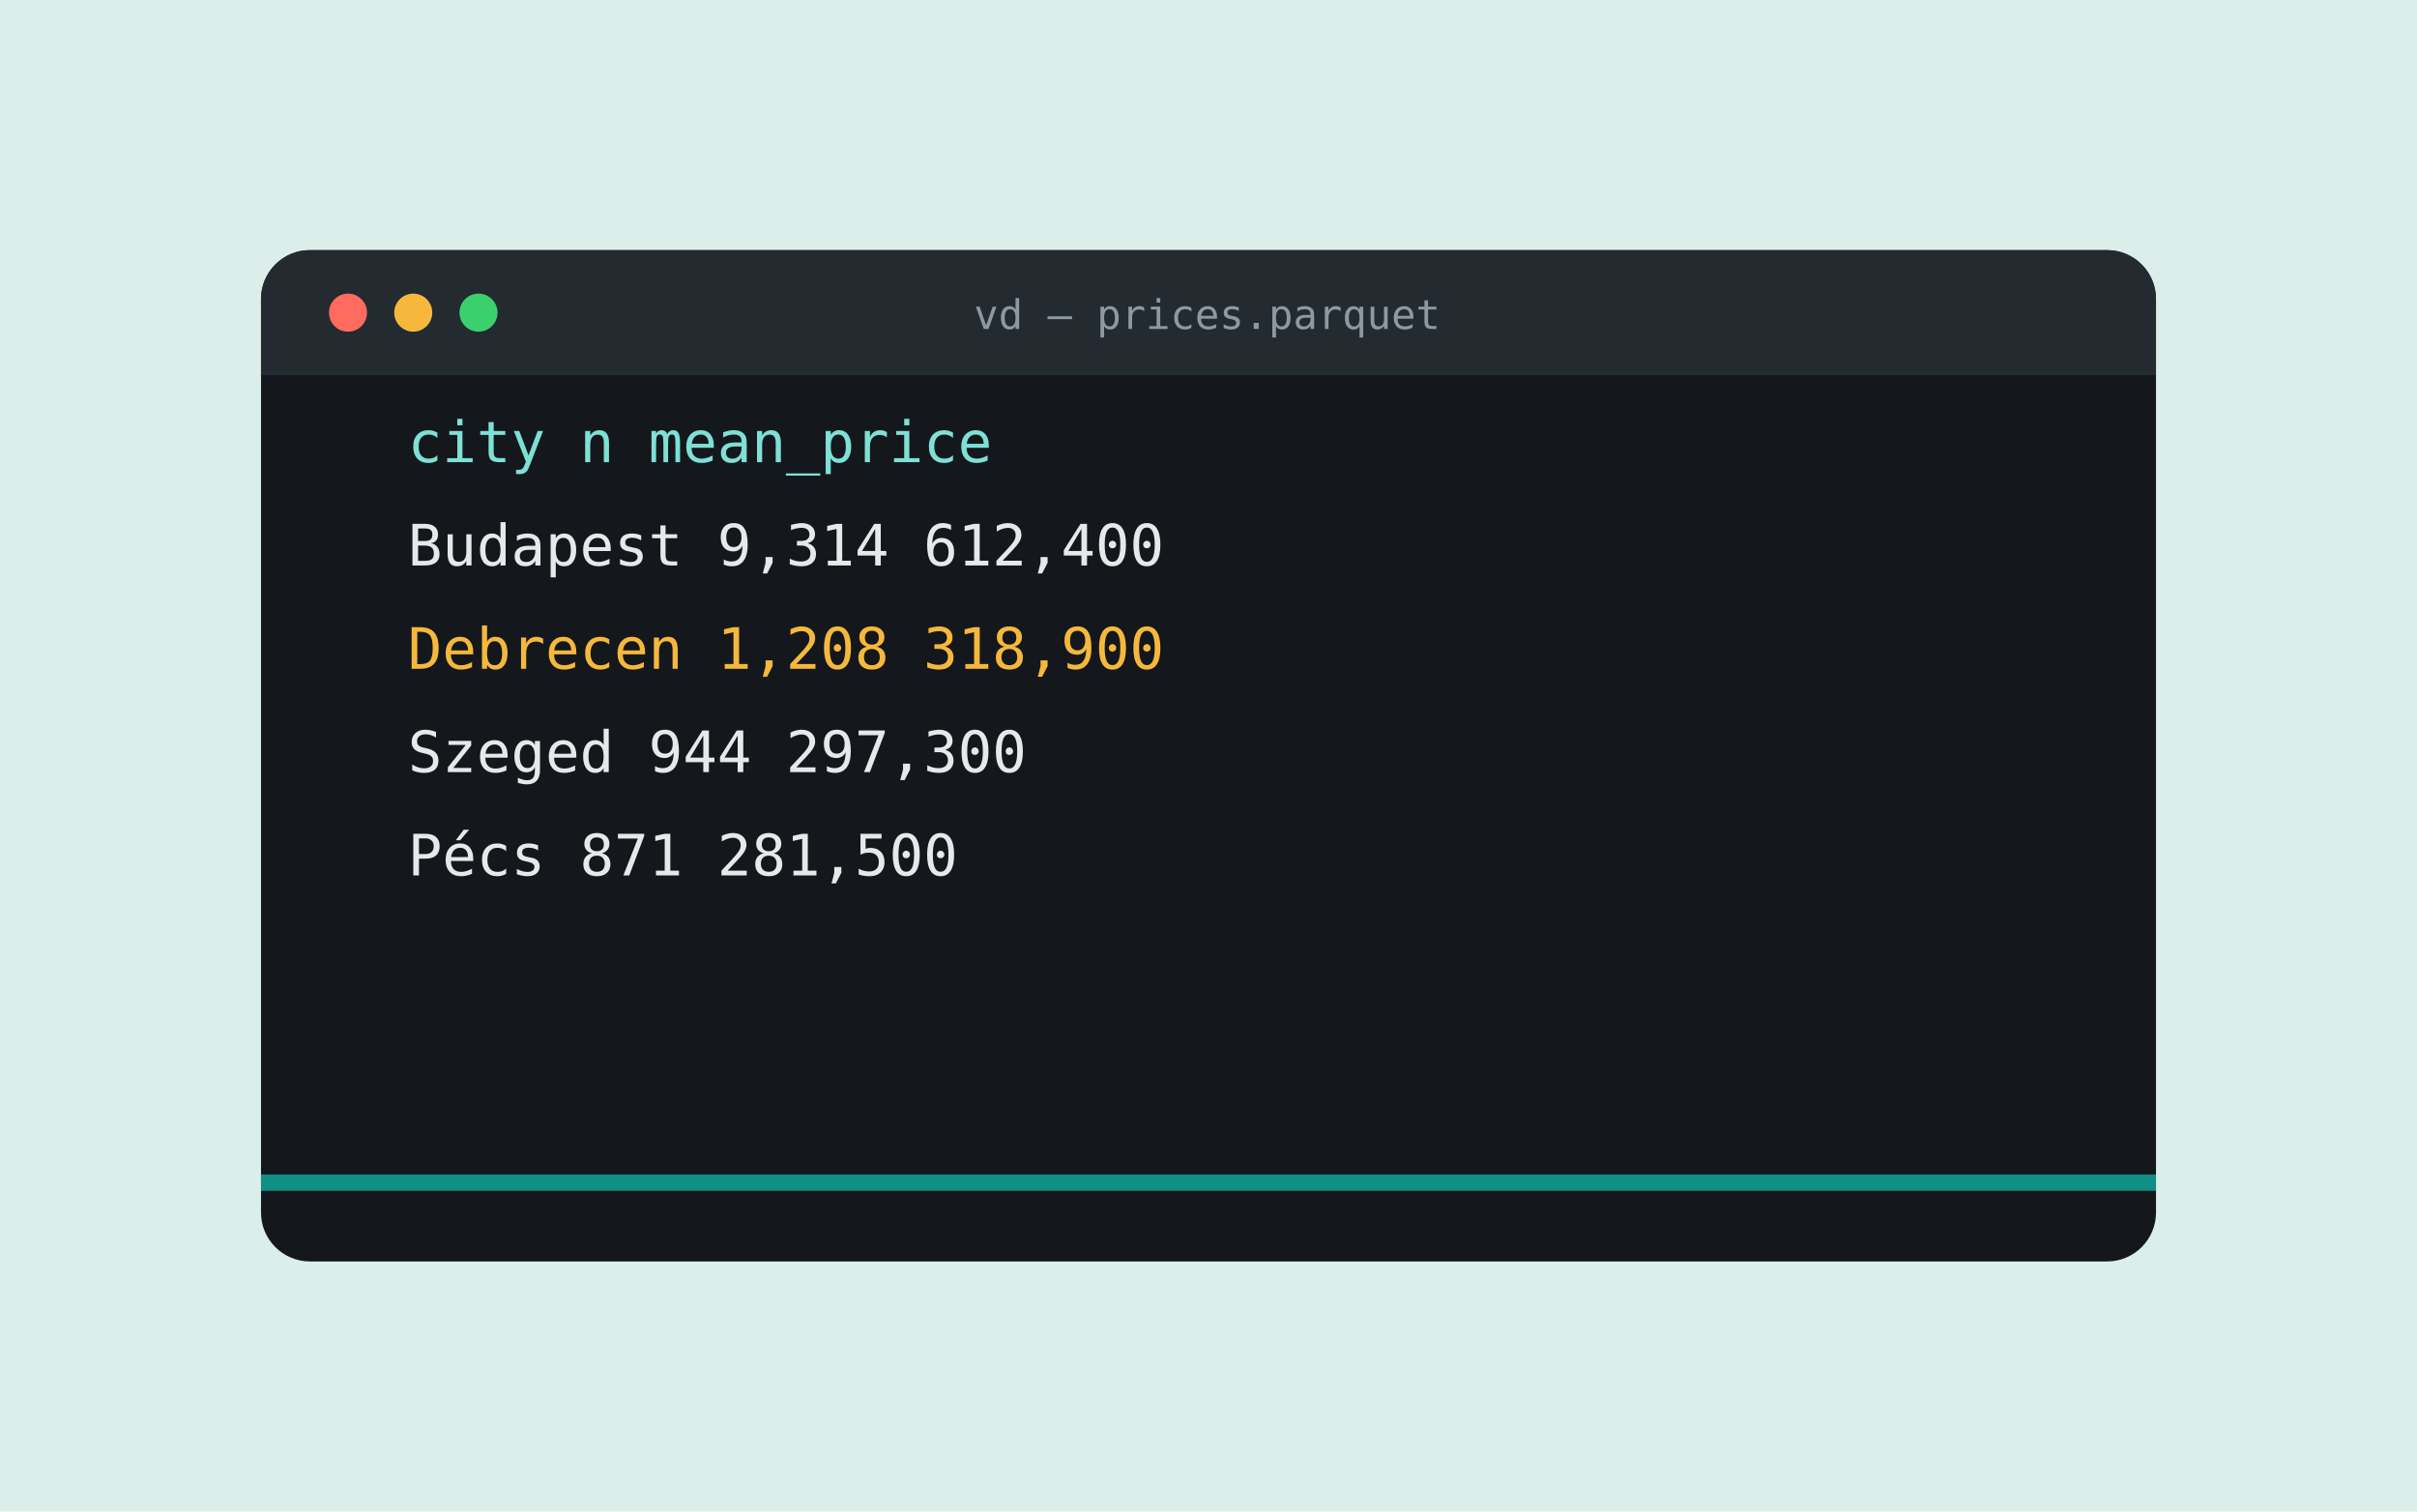
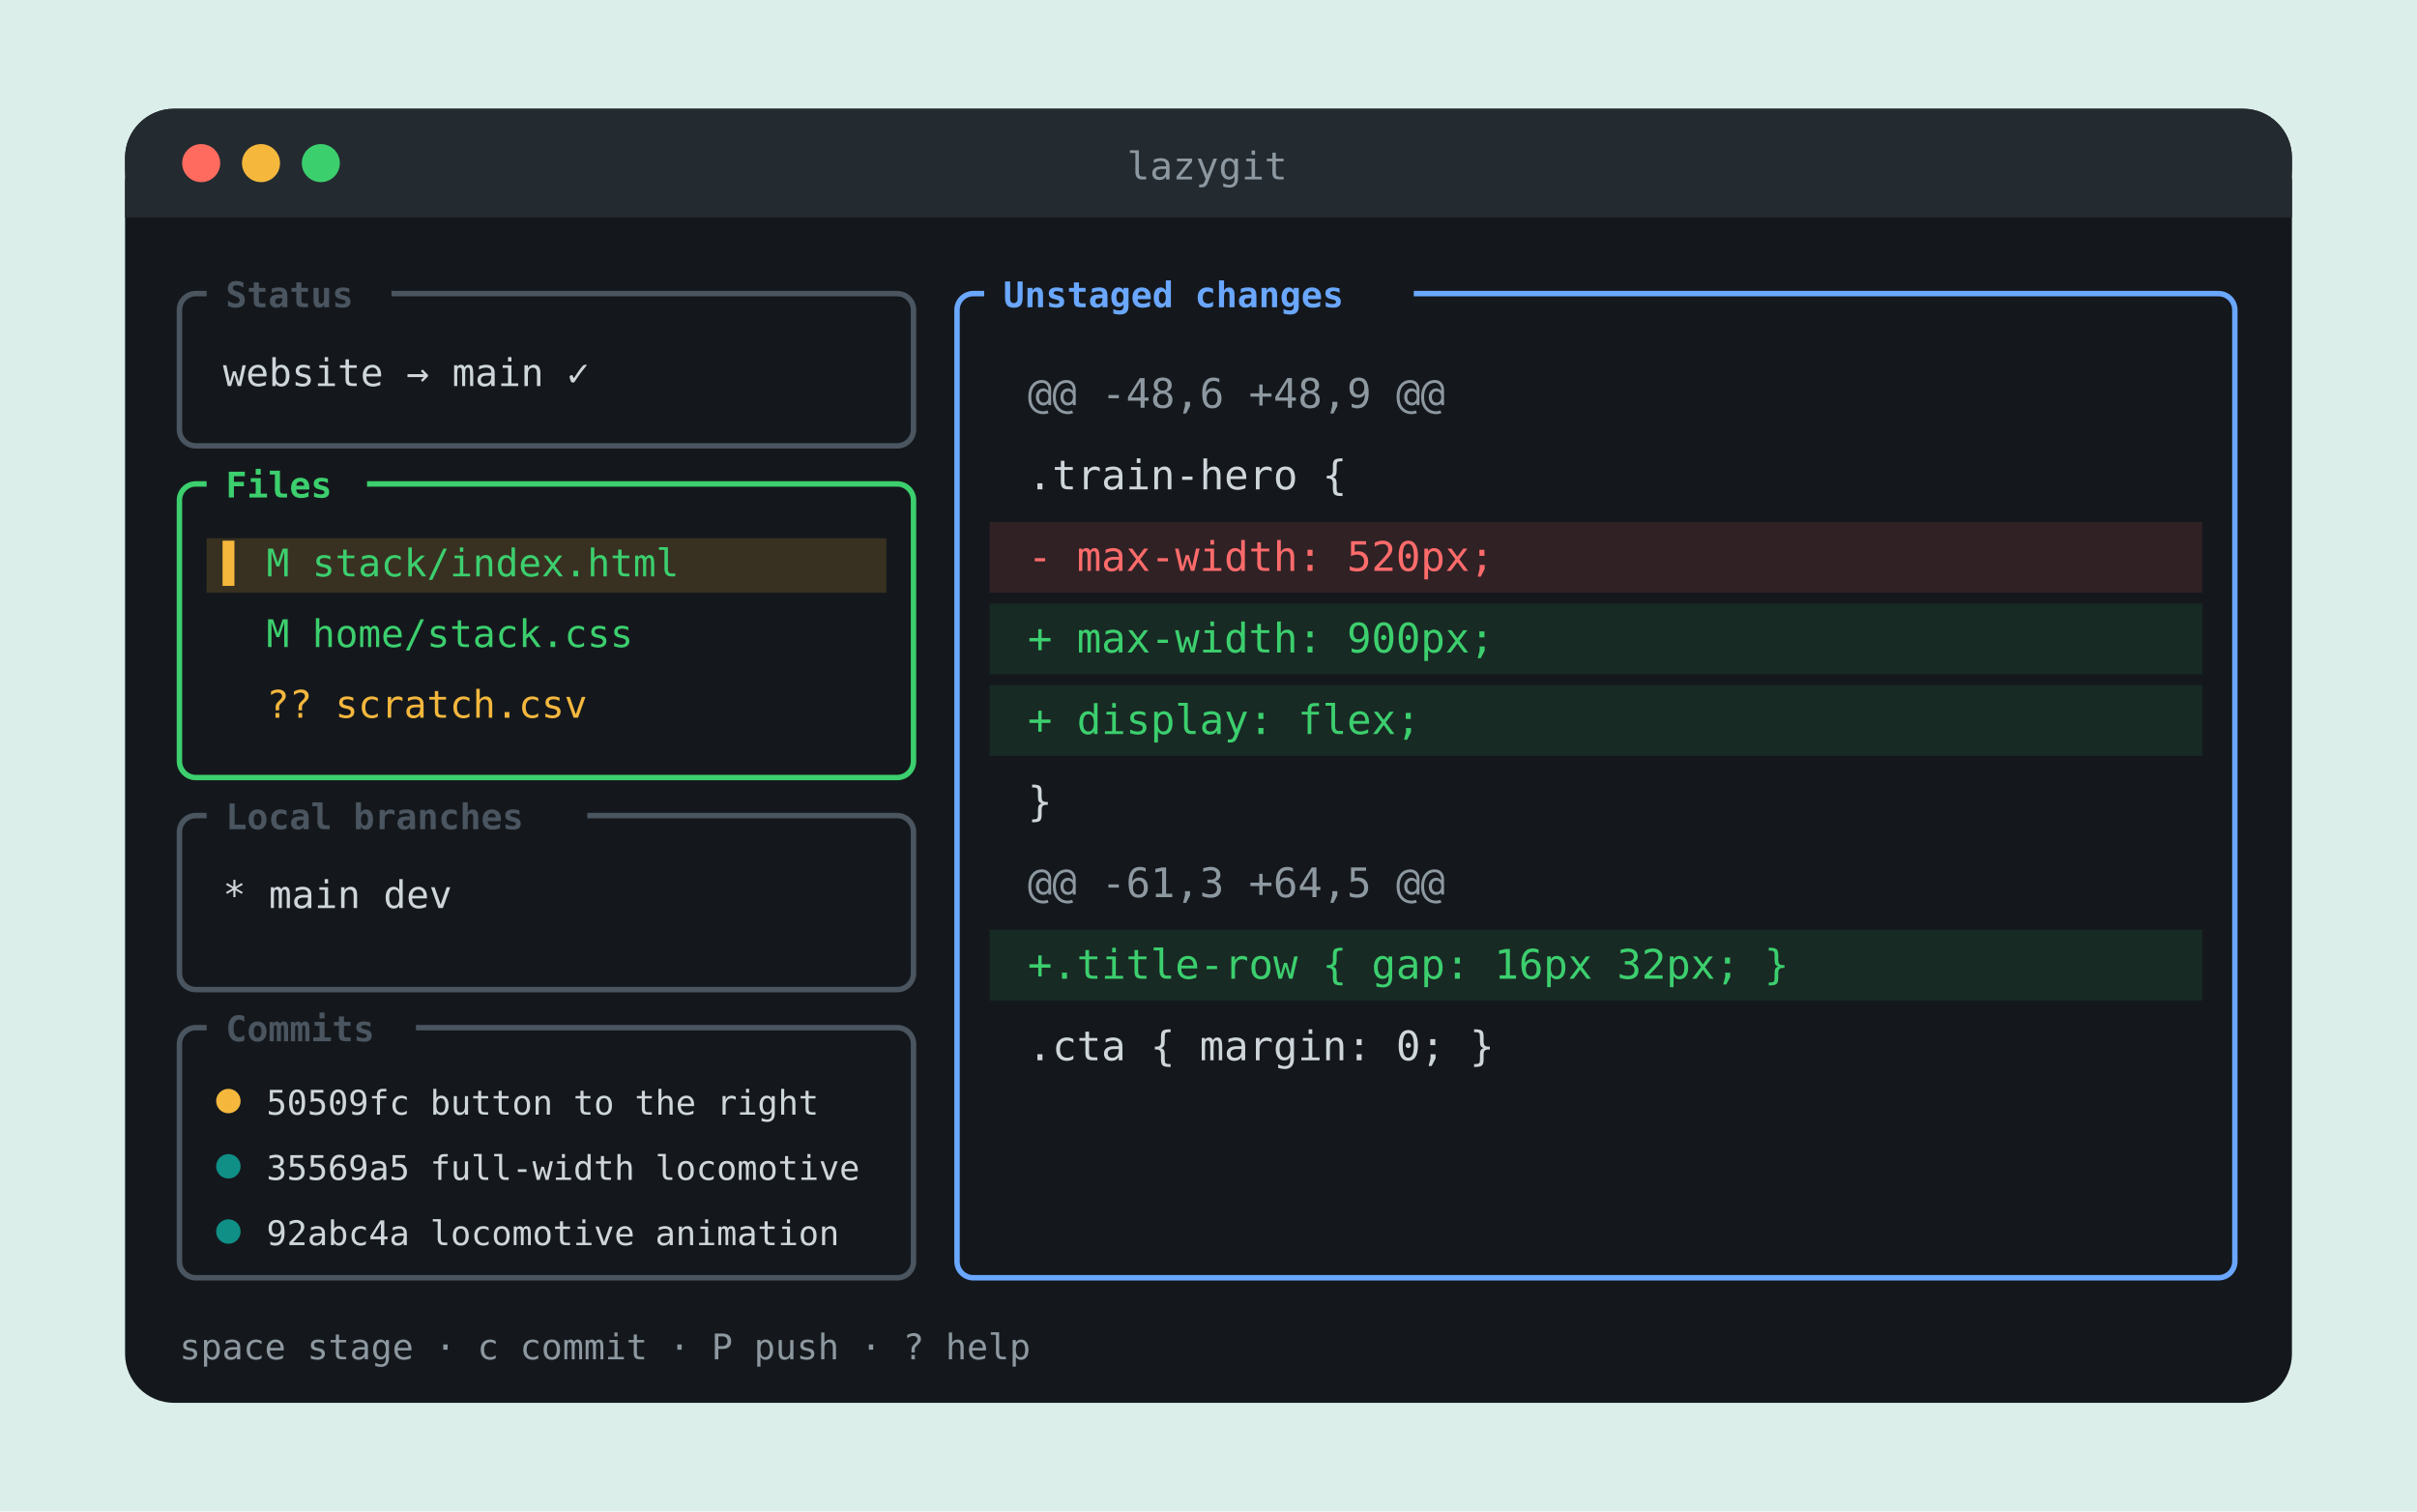
<svg xmlns="http://www.w3.org/2000/svg" viewBox="0 0 889 556" width="889" height="556">
  <rect width="889" height="556" fill="#dceee9" />
-   <rect x="96" y="92" width="697" height="372" rx="18" fill="#14181c" />
-   <rect x="96" y="92" width="697" height="46" rx="18" fill="#232a30" />
-   <rect x="96" y="120" width="697" height="18" fill="#232a30" />
-   <circle cx="128" cy="115" r="7" fill="#ff6b5e" />
-   <circle cx="152" cy="115" r="7" fill="#f5b83d" />
-   <circle cx="176" cy="115" r="7" fill="#3ccf6e" />
-   <text x="444" y="121" text-anchor="middle" font-family="JetBrains Mono, ui-monospace, monospace" font-size="15" fill="#8d98a0">vd — prices.parquet</text>
-   <text x="150" y="170" font-family="JetBrains Mono, ui-monospace, monospace" font-size="21" fill="#7ee0d6">city        n    mean_price</text>
-   <text x="150" y="208" font-family="JetBrains Mono, ui-monospace, monospace" font-size="21" fill="#e6e8ea">Budapest   9,314   612,400</text>
-   <text x="150" y="246" font-family="JetBrains Mono, ui-monospace, monospace" font-size="21" fill="#f5b83d">Debrecen   1,208   318,900</text>
-   <text x="150" y="284" font-family="JetBrains Mono, ui-monospace, monospace" font-size="21" fill="#e6e8ea">Szeged       944   297,300</text>
-   <text x="150" y="322" font-family="JetBrains Mono, ui-monospace, monospace" font-size="21" fill="#e6e8ea">Pécs         871   281,500</text>
-   <rect x="96" y="432" width="697" height="6" fill="#0f8f86" />
+   <rect x="46" y="40" width="797" height="476" rx="18" fill="#14181c" />
+   <rect x="46" y="40" width="797" height="40" rx="18" fill="#232a30" />
+   <rect x="46" y="66" width="797" height="14" fill="#232a30" />
+   <circle cx="74" cy="60" r="7" fill="#ff6b5e" />
+   <circle cx="96" cy="60" r="7" fill="#f5b83d" />
+   <circle cx="118" cy="60" r="7" fill="#3ccf6e" />
+   <text x="444" y="66" font-family="JetBrains Mono, Menlo, ui-monospace, monospace" font-size="14" font-weight="500" fill="#8d98a0" text-anchor="middle">lazygit</text>
+   <rect x="66" y="108" width="270" height="56" rx="6" fill="none" stroke="#4a5560" stroke-width="2" />
+   <rect x="76" y="99" width="68" height="18" fill="#14181c" />
+   <text x="83" y="113" font-family="JetBrains Mono, Menlo, ui-monospace, monospace" font-size="13" font-weight="700" fill="#4a5560" text-anchor="start">Status</text>
+   <text x="82" y="142" font-family="JetBrains Mono, Menlo, ui-monospace, monospace" font-size="14" font-weight="500" fill="#cfd6db" text-anchor="start">website → main ✓</text>
+   <rect x="66" y="178" width="270" height="108" rx="6" fill="none" stroke="#3ccf6e" stroke-width="2" />
+   <rect x="76" y="169" width="59" height="18" fill="#14181c" />
+   <text x="83" y="183" font-family="JetBrains Mono, Menlo, ui-monospace, monospace" font-size="13" font-weight="700" fill="#3ccf6e" text-anchor="start">Files</text>
+   <text x="82" y="212" font-family="JetBrains Mono, Menlo, ui-monospace, monospace" font-size="14" font-weight="500" fill="#f5b83d" text-anchor="start">▌</text>
+   <rect x="76" y="198" width="250" height="20" fill="rgba(245,184,61,.16)" />
+   <text x="98" y="212" font-family="JetBrains Mono, Menlo, ui-monospace, monospace" font-size="14" font-weight="500" fill="#3ccf6e" text-anchor="start">M  stack/index.html</text>
+   <text x="98" y="238" font-family="JetBrains Mono, Menlo, ui-monospace, monospace" font-size="14" font-weight="500" fill="#3ccf6e" text-anchor="start">M  home/stack.css</text>
+   <text x="98" y="264" font-family="JetBrains Mono, Menlo, ui-monospace, monospace" font-size="14" font-weight="500" fill="#f5b83d" text-anchor="start">?? scratch.csv</text>
+   <rect x="66" y="300" width="270" height="64" rx="6" fill="none" stroke="#4a5560" stroke-width="2" />
+   <rect x="76" y="291" width="140" height="18" fill="#14181c" />
+   <text x="83" y="305" font-family="JetBrains Mono, Menlo, ui-monospace, monospace" font-size="13" font-weight="700" fill="#4a5560" text-anchor="start">Local branches</text>
+   <text x="82" y="334" font-family="JetBrains Mono, Menlo, ui-monospace, monospace" font-size="14" font-weight="500" fill="#cfd6db" text-anchor="start">* main   dev</text>
+   <rect x="66" y="378" width="270" height="92" rx="6" fill="none" stroke="#4a5560" stroke-width="2" />
+   <rect x="76" y="369" width="77" height="18" fill="#14181c" />
+   <text x="83" y="383" font-family="JetBrains Mono, Menlo, ui-monospace, monospace" font-size="13" font-weight="700" fill="#4a5560" text-anchor="start">Commits</text>
+   <circle cx="84" cy="405" r="4.5" fill="#f5b83d" />
+   <text x="98" y="410" font-family="JetBrains Mono, Menlo, ui-monospace, monospace" font-size="12.5" font-weight="500" fill="#cfd6db" text-anchor="start">50509fc button to the right</text>
+   <circle cx="84" cy="429" r="4.5" fill="#0f8f86" />
+   <text x="98" y="434" font-family="JetBrains Mono, Menlo, ui-monospace, monospace" font-size="12.5" font-weight="500" fill="#cfd6db" text-anchor="start">35569a5 full-width locomotive</text>
+   <circle cx="84" cy="453" r="4.5" fill="#0f8f86" />
+   <text x="98" y="458" font-family="JetBrains Mono, Menlo, ui-monospace, monospace" font-size="12.5" font-weight="500" fill="#cfd6db" text-anchor="start">92abc4a locomotive animation</text>
+   <rect x="352" y="108" width="470" height="362" rx="6" fill="none" stroke="#6aa7ff" stroke-width="2" />
+   <rect x="362" y="99" width="158" height="18" fill="#14181c" />
+   <text x="369" y="113" font-family="JetBrains Mono, Menlo, ui-monospace, monospace" font-size="13" font-weight="700" fill="#6aa7ff" text-anchor="start">Unstaged changes</text>
+   <text x="378" y="150" font-family="JetBrains Mono, Menlo, ui-monospace, monospace" font-size="15" font-weight="500" fill="#8d98a0" text-anchor="start">@@ -48,6 +48,9 @@</text>
+   <text x="378" y="180" font-family="JetBrains Mono, Menlo, ui-monospace, monospace" font-size="15" font-weight="500" fill="#cfd6db" text-anchor="start"> .train-hero {</text>
+   <rect x="364" y="192" width="446" height="26" fill="rgba(255,107,107,.12)" />
+   <text x="378" y="210" font-family="JetBrains Mono, Menlo, ui-monospace, monospace" font-size="15" font-weight="500" fill="#ff6b6b" text-anchor="start">-  max-width: 520px;</text>
+   <rect x="364" y="222" width="446" height="26" fill="rgba(60,207,110,.1)" />
+   <text x="378" y="240" font-family="JetBrains Mono, Menlo, ui-monospace, monospace" font-size="15" font-weight="500" fill="#3ccf6e" text-anchor="start">+  max-width: 900px;</text>
+   <rect x="364" y="252" width="446" height="26" fill="rgba(60,207,110,.1)" />
+   <text x="378" y="270" font-family="JetBrains Mono, Menlo, ui-monospace, monospace" font-size="15" font-weight="500" fill="#3ccf6e" text-anchor="start">+  display: flex;</text>
+   <text x="378" y="300" font-family="JetBrains Mono, Menlo, ui-monospace, monospace" font-size="15" font-weight="500" fill="#cfd6db" text-anchor="start"> }</text>
+   <text x="378" y="330" font-family="JetBrains Mono, Menlo, ui-monospace, monospace" font-size="15" font-weight="500" fill="#8d98a0" text-anchor="start">@@ -61,3 +64,5 @@</text>
+   <rect x="364" y="342" width="446" height="26" fill="rgba(60,207,110,.1)" />
+   <text x="378" y="360" font-family="JetBrains Mono, Menlo, ui-monospace, monospace" font-size="15" font-weight="500" fill="#3ccf6e" text-anchor="start">+.title-row { gap: 16px 32px; }</text>
+   <text x="378" y="390" font-family="JetBrains Mono, Menlo, ui-monospace, monospace" font-size="15" font-weight="500" fill="#cfd6db" text-anchor="start"> .cta { margin: 0; }</text>
+   <text x="66" y="500" font-family="JetBrains Mono, Menlo, ui-monospace, monospace" font-size="13" font-weight="500" fill="#8d98a0" text-anchor="start">space stage · c commit · P push · ? help</text>
</svg>
